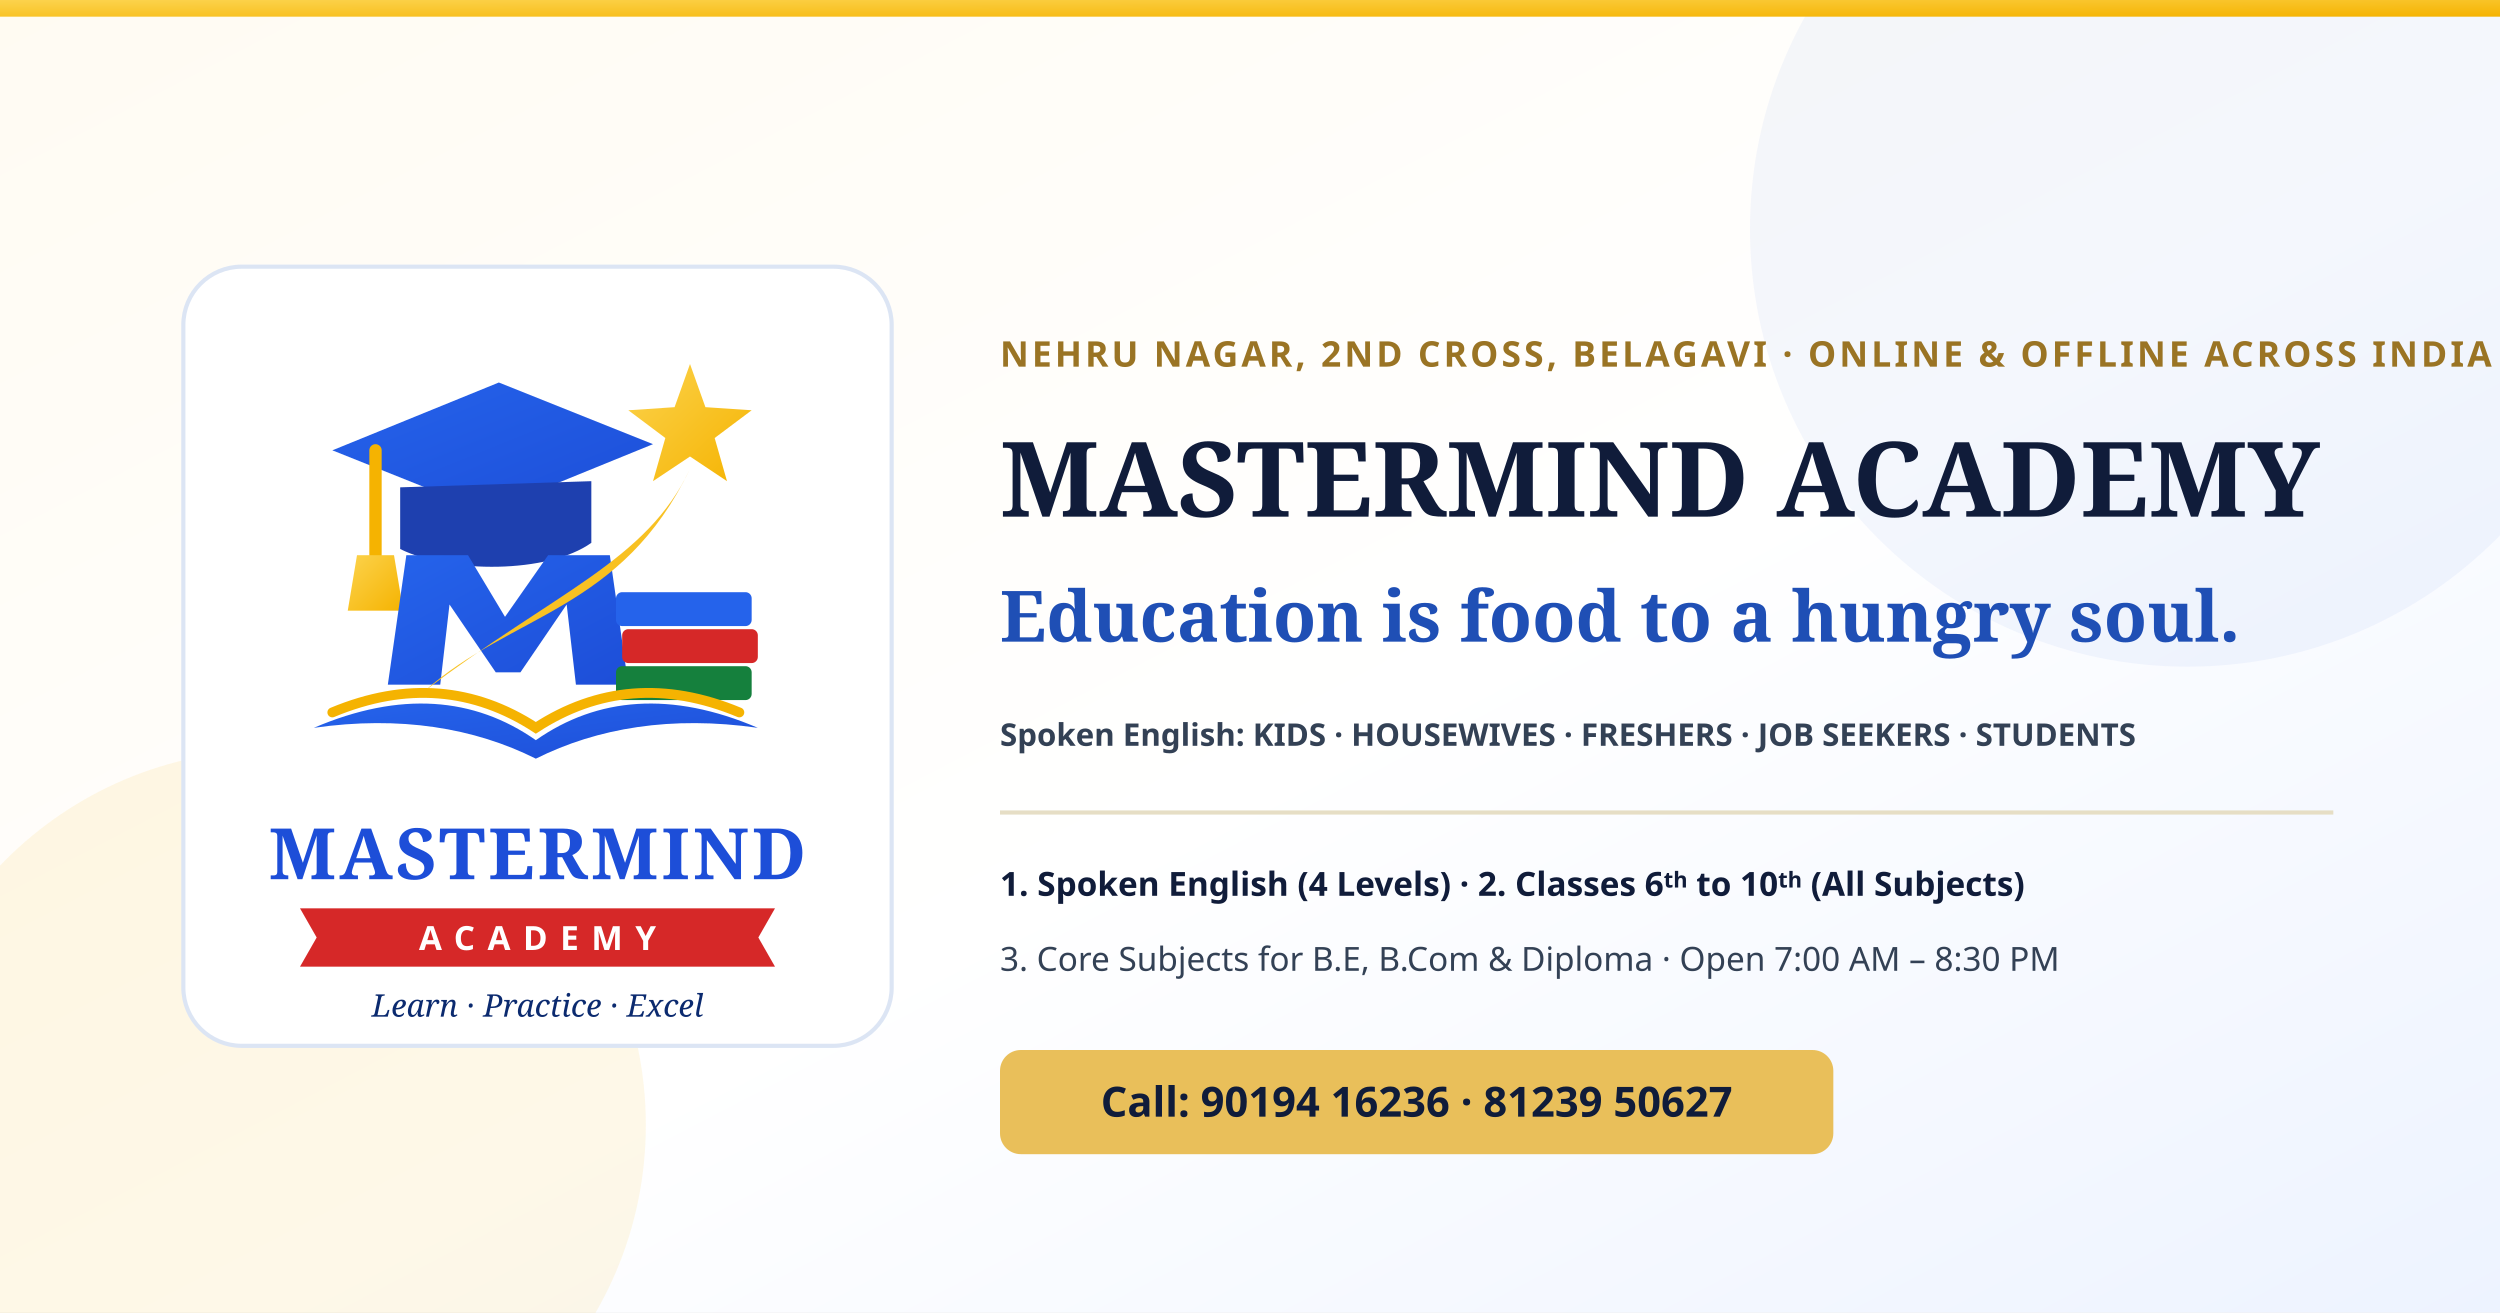
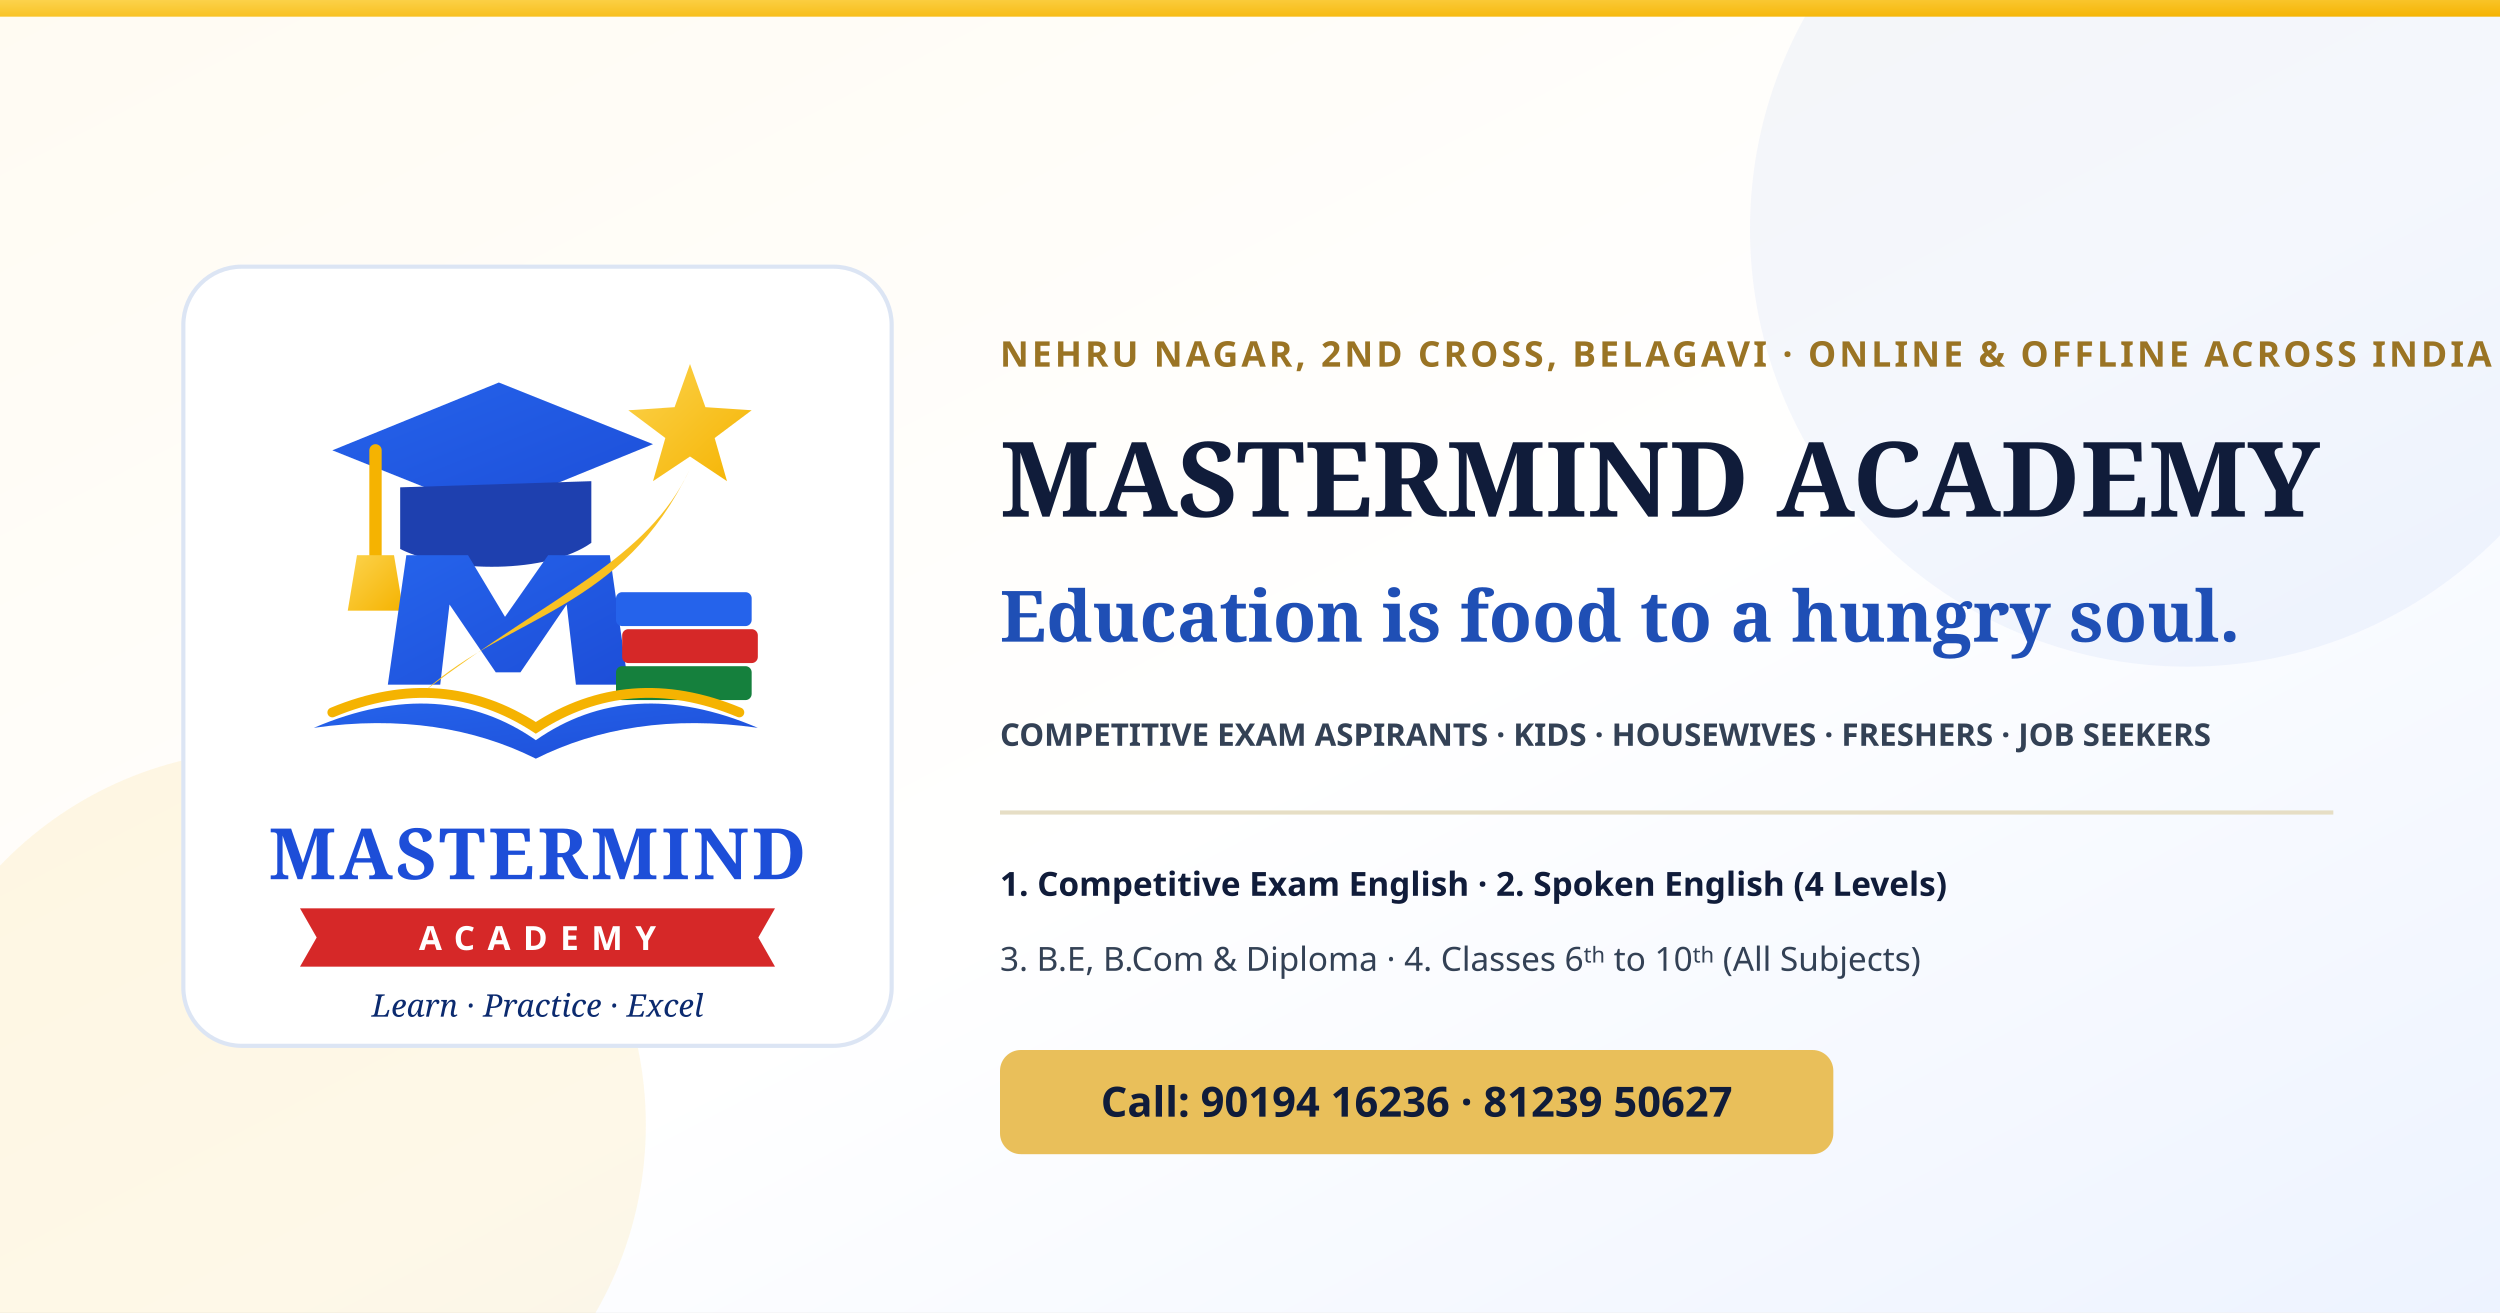
<svg xmlns="http://www.w3.org/2000/svg" viewBox="0 0 1200 630" width="1200" height="630">
  <defs>
    <linearGradient id="canvas" x1="0" y1="0" x2="1" y2="1">
      <stop offset="0%" stop-color="#FFFBF2" />
      <stop offset="55%" stop-color="#FFFFFF" />
      <stop offset="100%" stop-color="#EDF3FF" />
    </linearGradient>
    <linearGradient id="royal" x1="0" y1="0" x2="1" y2="1">
      <stop offset="0%" stop-color="#2563EB" />
      <stop offset="100%" stop-color="#1D4ED8" />
    </linearGradient>
    <linearGradient id="gold" x1="0" y1="0" x2="1" y2="1">
      <stop offset="0%" stop-color="#FCD34D" />
      <stop offset="100%" stop-color="#F5B301" />
    </linearGradient>
  </defs>
  <rect width="1200" height="630" fill="url(#canvas)" />
  <circle cx="1050" cy="110" r="210" fill="#1D4ED8" opacity="0.05" />
  <circle cx="130" cy="540" r="180" fill="#F5B301" opacity="0.09" />
  <rect x="0" y="0" width="1200" height="8" fill="url(#gold)" />
  <g transform="translate(88, 128)">
    <rect width="340" height="374" rx="28" fill="#FFFFFF" stroke="#DCE5F4" stroke-width="2" />
    <g transform="translate(36, 26) scale(1.48)">
      <polygon points="24,42 78,20 128,40 74,62" fill="url(#royal)" />
      <path d="M46,54 L46,74 C62,82 94,82 108,72 L108,52 Z" fill="#1E40AF" />
      <path d="M38,42 L38,76" stroke="#F5B301" stroke-width="4" stroke-linecap="round" />
      <path d="M32,76 L44,76 L47,94 L29,94 Z" fill="url(#gold)" />
      <path d="M42,118 L48,76 L68,76 L80,96 L94,76 L114,76 L120,118 L103,118 L100,92 L85,114 L77,114 L62,92 L59,118 Z" fill="url(#royal)" />
      <path d="M54,120 C82,95 118,94 140,48 C126,78 96,88 54,120 Z" fill="url(#gold)" />
      <polygon points="140,14 145,28 160,29 148,38 152,52 140,44 128,52 132,38 120,29 135,28" fill="url(#gold)" />
      <rect x="116" y="88" width="44" height="11" rx="2" fill="#2563EB" />
      <rect x="118" y="100" width="44" height="11" rx="2" fill="#D62828" />
      <rect x="116" y="112" width="44" height="11" rx="2" fill="#15803D" />
      <path d="M18,132 C46,120 70,122 90,136 C110,122 134,120 162,132 C134,128 110,132 90,142 C70,132 46,128 18,132 Z" fill="url(#royal)" />
      <path d="M24,127 C48,117 70,119 90,132 C110,119 132,117 156,127" fill="none" stroke="#F5B301" stroke-width="3.2" stroke-linecap="round" />
    </g>
    <text x="170" y="294" text-anchor="middle" fill="#1D4ED8" font-family="Georgia, serif" font-size="34" font-weight="700" letter-spacing="1.5">MASTERMIND</text>
    <polygon points="56,308 284,308 276,322 284,336 56,336 64,322" fill="#D62828" />
    <text x="170" y="328" text-anchor="middle" fill="#FFFFFF" font-family="system-ui, sans-serif" font-size="16" font-weight="700" letter-spacing="6">ACADEMY</text>
    <text x="170" y="360" text-anchor="middle" fill="#0B2A6F" font-family="Georgia, serif" font-style="italic" font-size="15">Learn · Practice · Excel</text>
  </g>
  <g transform="translate(480, 152)">
    <text x="0" y="24" fill="#9A7424" font-family="system-ui, sans-serif" font-size="17" font-weight="700" letter-spacing="1.5">NEHRU NAGAR, 2ND CROSS, BELAGAVI · ONLINE &amp; OFFLINE ACROSS INDIA</text>
    <text x="0" y="96" fill="#101C3A" font-family="Georgia, serif" font-size="50" font-weight="700">MASTERMIND ACADEMY</text>
    <text x="0" y="156" fill="#1F4FB5" font-family="Georgia, serif" font-size="34" font-weight="600">Education is food to a hungry soul.</text>
-     <text x="0" y="206" fill="#334155" font-family="system-ui, sans-serif" font-size="15" font-weight="700">Spoken English: KIDS · HOUSEWIVES · FRESHERS · JOB SEEKERS · STUDENTS</text>
+     <text x="0" y="206" fill="#334155" font-family="system-ui, sans-serif" font-size="15" font-weight="700">COMPETITIVE EXAM ASPIRANTS · KIDS · HOUSEWIVES · FRESHERS · JOB SEEKERS</text>
    <line x1="0" y1="238" x2="640" y2="238" stroke="#E6DEC5" stroke-width="2" />
-     <text x="0" y="278" fill="#101C3A" font-family="system-ui, sans-serif" font-size="16" font-weight="700">1. Spoken English (4 Levels)  ·  2. Classes 6<tspan baseline-shift="38%" font-size="10.5">th</tspan> to 10<tspan baseline-shift="38%" font-size="10.5">th</tspan> (All Subjects)</text>
-     <text x="0" y="314" fill="#334155" font-family="system-ui, sans-serif" font-size="16">3. Core Subjects for B.E, B.Com &amp; Diploma  ·  Open 7:00 AM – 8:30 PM</text>
+     <text x="0" y="278" fill="#101C3A" font-family="system-ui, sans-serif" font-size="16" font-weight="700">1. Competitive Exam English  ·  2. Spoken English (4 Levels)</text>
+     <text x="0" y="314" fill="#334155" font-family="system-ui, sans-serif" font-size="16">3. B.E, B.Com &amp; Diploma  ·  4. Classes 6<tspan baseline-shift="38%" font-size="10.5">th</tspan> to 10<tspan baseline-shift="38%" font-size="10.5">th</tspan> (All Subjects)</text>
    <rect x="0" y="352" width="400" height="50" rx="10" fill="#E9BF5A" />
    <text x="200" y="384" text-anchor="middle" fill="#101C3A" font-family="system-ui, sans-serif" font-size="20" font-weight="700">Call: 90194 16236  ·  81239 50627</text>
  </g>
</svg>
